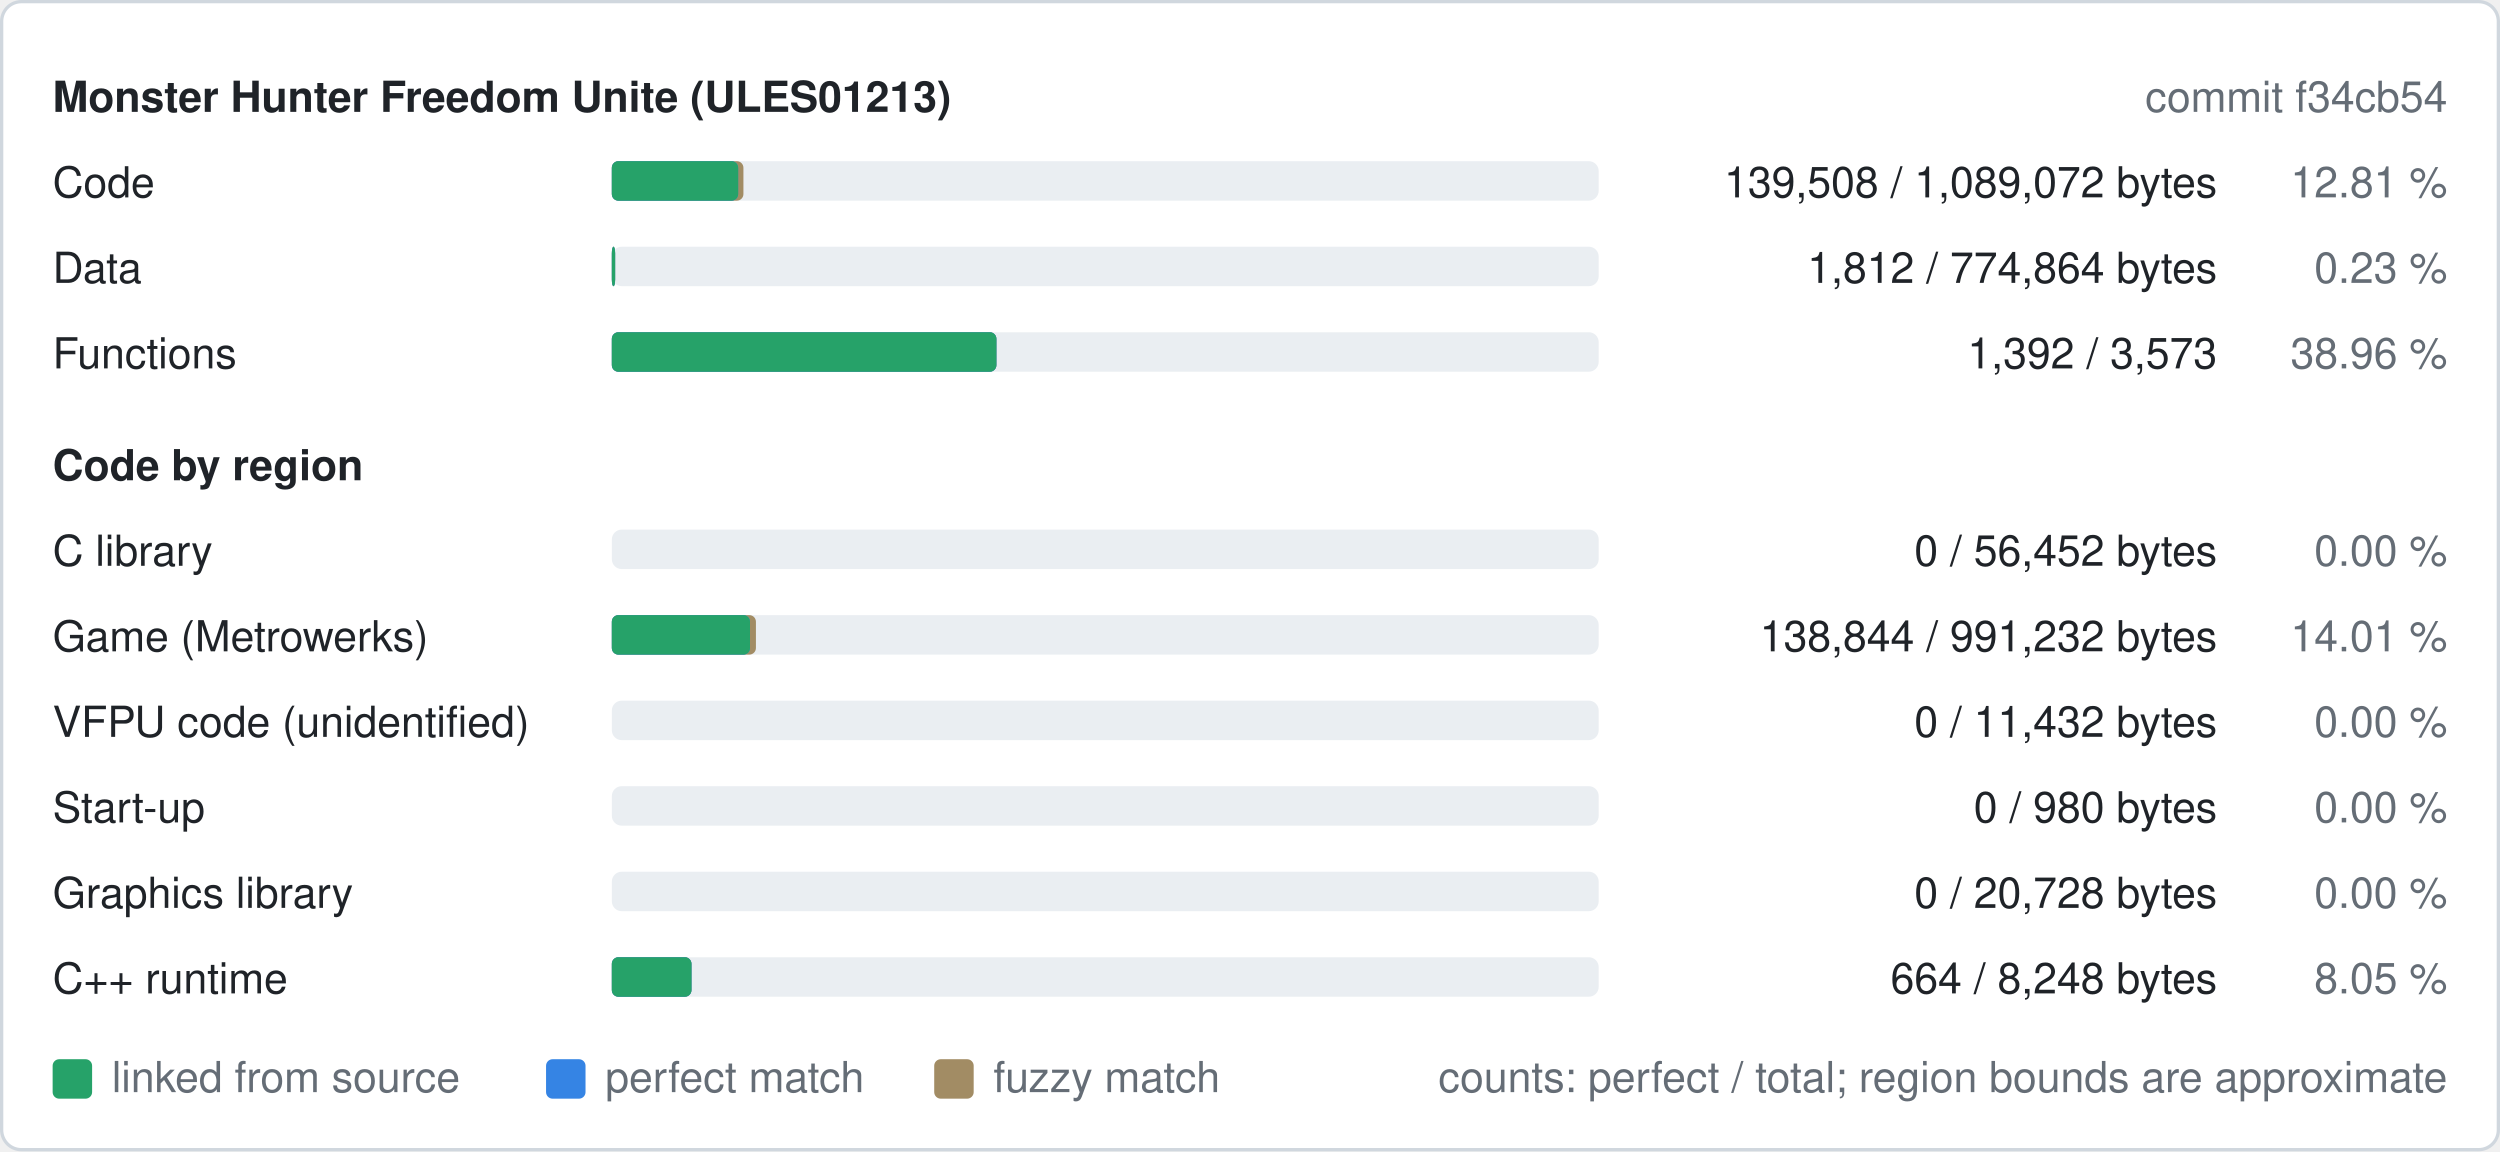
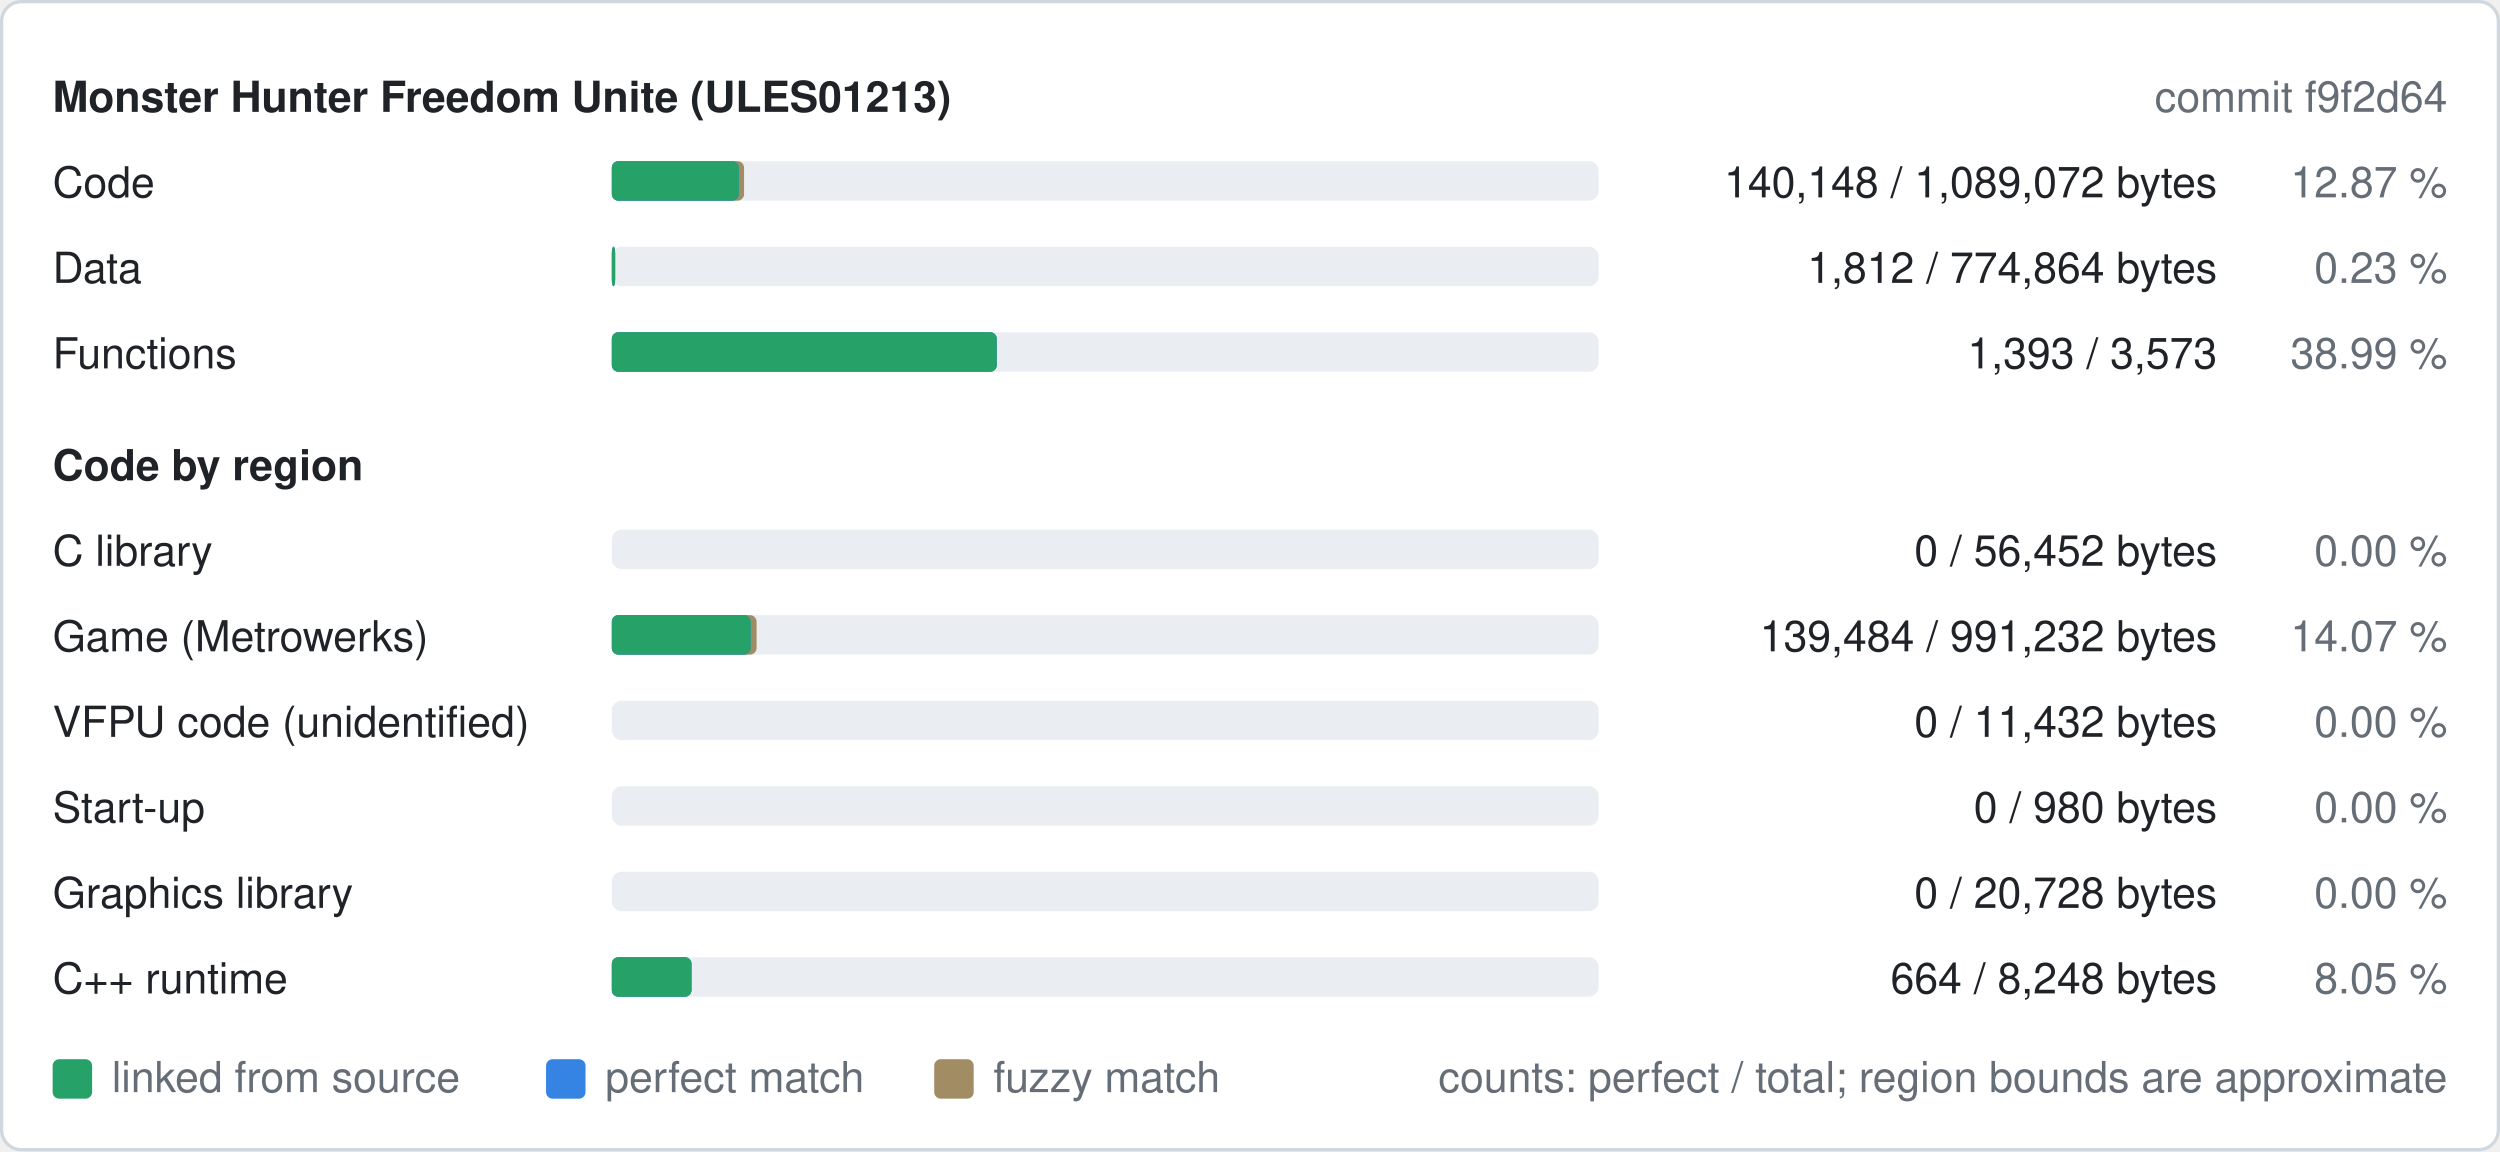
<svg xmlns="http://www.w3.org/2000/svg" width="760" height="350" viewBox="0 0 760 350" role="img" aria-label="Decompilation progress of ULES01213">
  <style>
text{font-family:-apple-system,BlinkMacSystemFont,"Segoe UI",Helvetica,Arial,sans-serif;font-size:13px}
.b{font-weight:600}
.bg{fill:#ffffff;stroke:#d0d7de}.t{fill:#1f2328}.m{fill:#656d76}.track{fill:#eaeef2}.fuzzy{fill:#a28c64}.perfect{fill:#3584e4}.linked{fill:#26a269}
@media (prefers-color-scheme: dark){.bg{fill:#0d1117;stroke:#30363d}.t{fill:#e6edf3}.m{fill:#8d96a0}.track{fill:#21262d}.fuzzy{fill:#a28c64}.perfect{fill:#3584e4}.linked{fill:#2ec27e}}
</style>
  <rect class="bg" x="0.5" y="0.5" width="759" height="349" rx="6" />
  <text class="t b" x="16" y="34">Monster Hunter Freedom Unite (ULES01213)</text>
-   <text class="m" x="744" y="34" text-anchor="end">commit f34cb54</text>
+   <text class="m" x="744" y="34" text-anchor="end">commit f9f2d64</text>
  <text class="t" x="16" y="60">Code</text>
  <rect class="track" x="186" y="49" width="300" height="12" rx="3" />
-   <rect class="fuzzy" x="186" y="49" width="40.0" height="12" rx="2" />
-   <rect class="perfect" x="186" y="49" width="38.4" height="12" rx="2" />
-   <rect class="linked" x="186" y="49" width="38.4" height="12" rx="2" />
-   <text class="t" x="674" y="60" text-anchor="end">139,508 / 1,089,072 bytes</text>
-   <text class="m" x="744" y="60" text-anchor="end">12.81 %</text>
+   <rect class="fuzzy" x="186" y="49" width="40.2" height="12" rx="2" />
+   <rect class="perfect" x="186" y="49" width="38.6" height="12" rx="2" />
+   <rect class="linked" x="186" y="49" width="38.6" height="12" rx="2" />
+   <text class="t" x="674" y="60" text-anchor="end">140,148 / 1,089,072 bytes</text>
+   <text class="m" x="744" y="60" text-anchor="end">12.87 %</text>
  <text class="t" x="16" y="86">Data</text>
  <rect class="track" x="186" y="75" width="300" height="12" rx="3" />
  <rect class="fuzzy" x="186" y="75" width="1.0" height="12" rx="2" />
  <rect class="perfect" x="186" y="75" width="1.0" height="12" rx="2" />
  <rect class="linked" x="186" y="75" width="1.0" height="12" rx="2" />
  <text class="t" x="674" y="86" text-anchor="end">1,812 / 774,864 bytes</text>
  <text class="m" x="744" y="86" text-anchor="end">0.23 %</text>
  <text class="t" x="16" y="112">Functions</text>
  <rect class="track" x="186" y="101" width="300" height="12" rx="3" />
-   <rect class="fuzzy" x="186" y="101" width="116.9" height="12" rx="2" />
-   <rect class="perfect" x="186" y="101" width="116.9" height="12" rx="2" />
-   <rect class="linked" x="186" y="101" width="116.9" height="12" rx="2" />
-   <text class="t" x="674" y="112" text-anchor="end">1,392 / 3,573</text>
-   <text class="m" x="744" y="112" text-anchor="end">38.96 %</text>
+   <rect class="fuzzy" x="186" y="101" width="117.0" height="12" rx="2" />
+   <rect class="perfect" x="186" y="101" width="117.0" height="12" rx="2" />
+   <rect class="linked" x="186" y="101" width="117.0" height="12" rx="2" />
+   <text class="t" x="674" y="112" text-anchor="end">1,393 / 3,573</text>
+   <text class="m" x="744" y="112" text-anchor="end">38.99 %</text>
  <text class="t b" x="16" y="146">Code by region</text>
  <text class="t" x="16" y="172">C library</text>
  <rect class="track" x="186" y="161" width="300" height="12" rx="3" />
  <text class="t" x="674" y="172" text-anchor="end">0 / 56,452 bytes</text>
  <text class="m" x="744" y="172" text-anchor="end">0.00 %</text>
  <text class="t" x="16" y="198">Game (Metrowerks)</text>
  <rect class="track" x="186" y="187" width="300" height="12" rx="3" />
-   <rect class="fuzzy" x="186" y="187" width="43.8" height="12" rx="2" />
-   <rect class="perfect" x="186" y="187" width="42.0" height="12" rx="2" />
-   <rect class="linked" x="186" y="187" width="42.0" height="12" rx="2" />
-   <text class="t" x="674" y="198" text-anchor="end">138,844 / 991,232 bytes</text>
-   <text class="m" x="744" y="198" text-anchor="end">14.01 %</text>
+   <rect class="fuzzy" x="186" y="187" width="44.0" height="12" rx="2" />
+   <rect class="perfect" x="186" y="187" width="42.2" height="12" rx="2" />
+   <rect class="linked" x="186" y="187" width="42.2" height="12" rx="2" />
+   <text class="t" x="674" y="198" text-anchor="end">139,484 / 991,232 bytes</text>
+   <text class="m" x="744" y="198" text-anchor="end">14.07 %</text>
  <text class="t" x="16" y="224">VFPU code (unidentified)</text>
  <rect class="track" x="186" y="213" width="300" height="12" rx="3" />
  <text class="t" x="674" y="224" text-anchor="end">0 / 11,432 bytes</text>
  <text class="m" x="744" y="224" text-anchor="end">0.00 %</text>
  <text class="t" x="16" y="250">Start-up</text>
  <rect class="track" x="186" y="239" width="300" height="12" rx="3" />
  <text class="t" x="674" y="250" text-anchor="end">0 / 980 bytes</text>
  <text class="m" x="744" y="250" text-anchor="end">0.00 %</text>
  <text class="t" x="16" y="276">Graphics library</text>
  <rect class="track" x="186" y="265" width="300" height="12" rx="3" />
  <text class="t" x="674" y="276" text-anchor="end">0 / 20,728 bytes</text>
  <text class="m" x="744" y="276" text-anchor="end">0.00 %</text>
  <text class="t" x="16" y="302">C++ runtime</text>
  <rect class="track" x="186" y="291" width="300" height="12" rx="3" />
  <rect class="fuzzy" x="186" y="291" width="24.2" height="12" rx="2" />
  <rect class="perfect" x="186" y="291" width="24.2" height="12" rx="2" />
  <rect class="linked" x="186" y="291" width="24.2" height="12" rx="2" />
  <text class="t" x="674" y="302" text-anchor="end">664 / 8,248 bytes</text>
  <text class="m" x="744" y="302" text-anchor="end">8.05 %</text>
  <rect class="linked" x="16" y="322" width="12" height="12" rx="2" />
  <text class="m" x="34" y="332">linked from source</text>
  <rect class="perfect" x="166" y="322" width="12" height="12" rx="2" />
  <text class="m" x="184" y="332">perfect match</text>
  <rect class="fuzzy" x="284" y="322" width="12" height="12" rx="2" />
  <text class="m" x="302" y="332">fuzzy match</text>
  <text class="m" x="744" y="332" text-anchor="end">counts: perfect / total; region bounds are approximate</text>
</svg>
